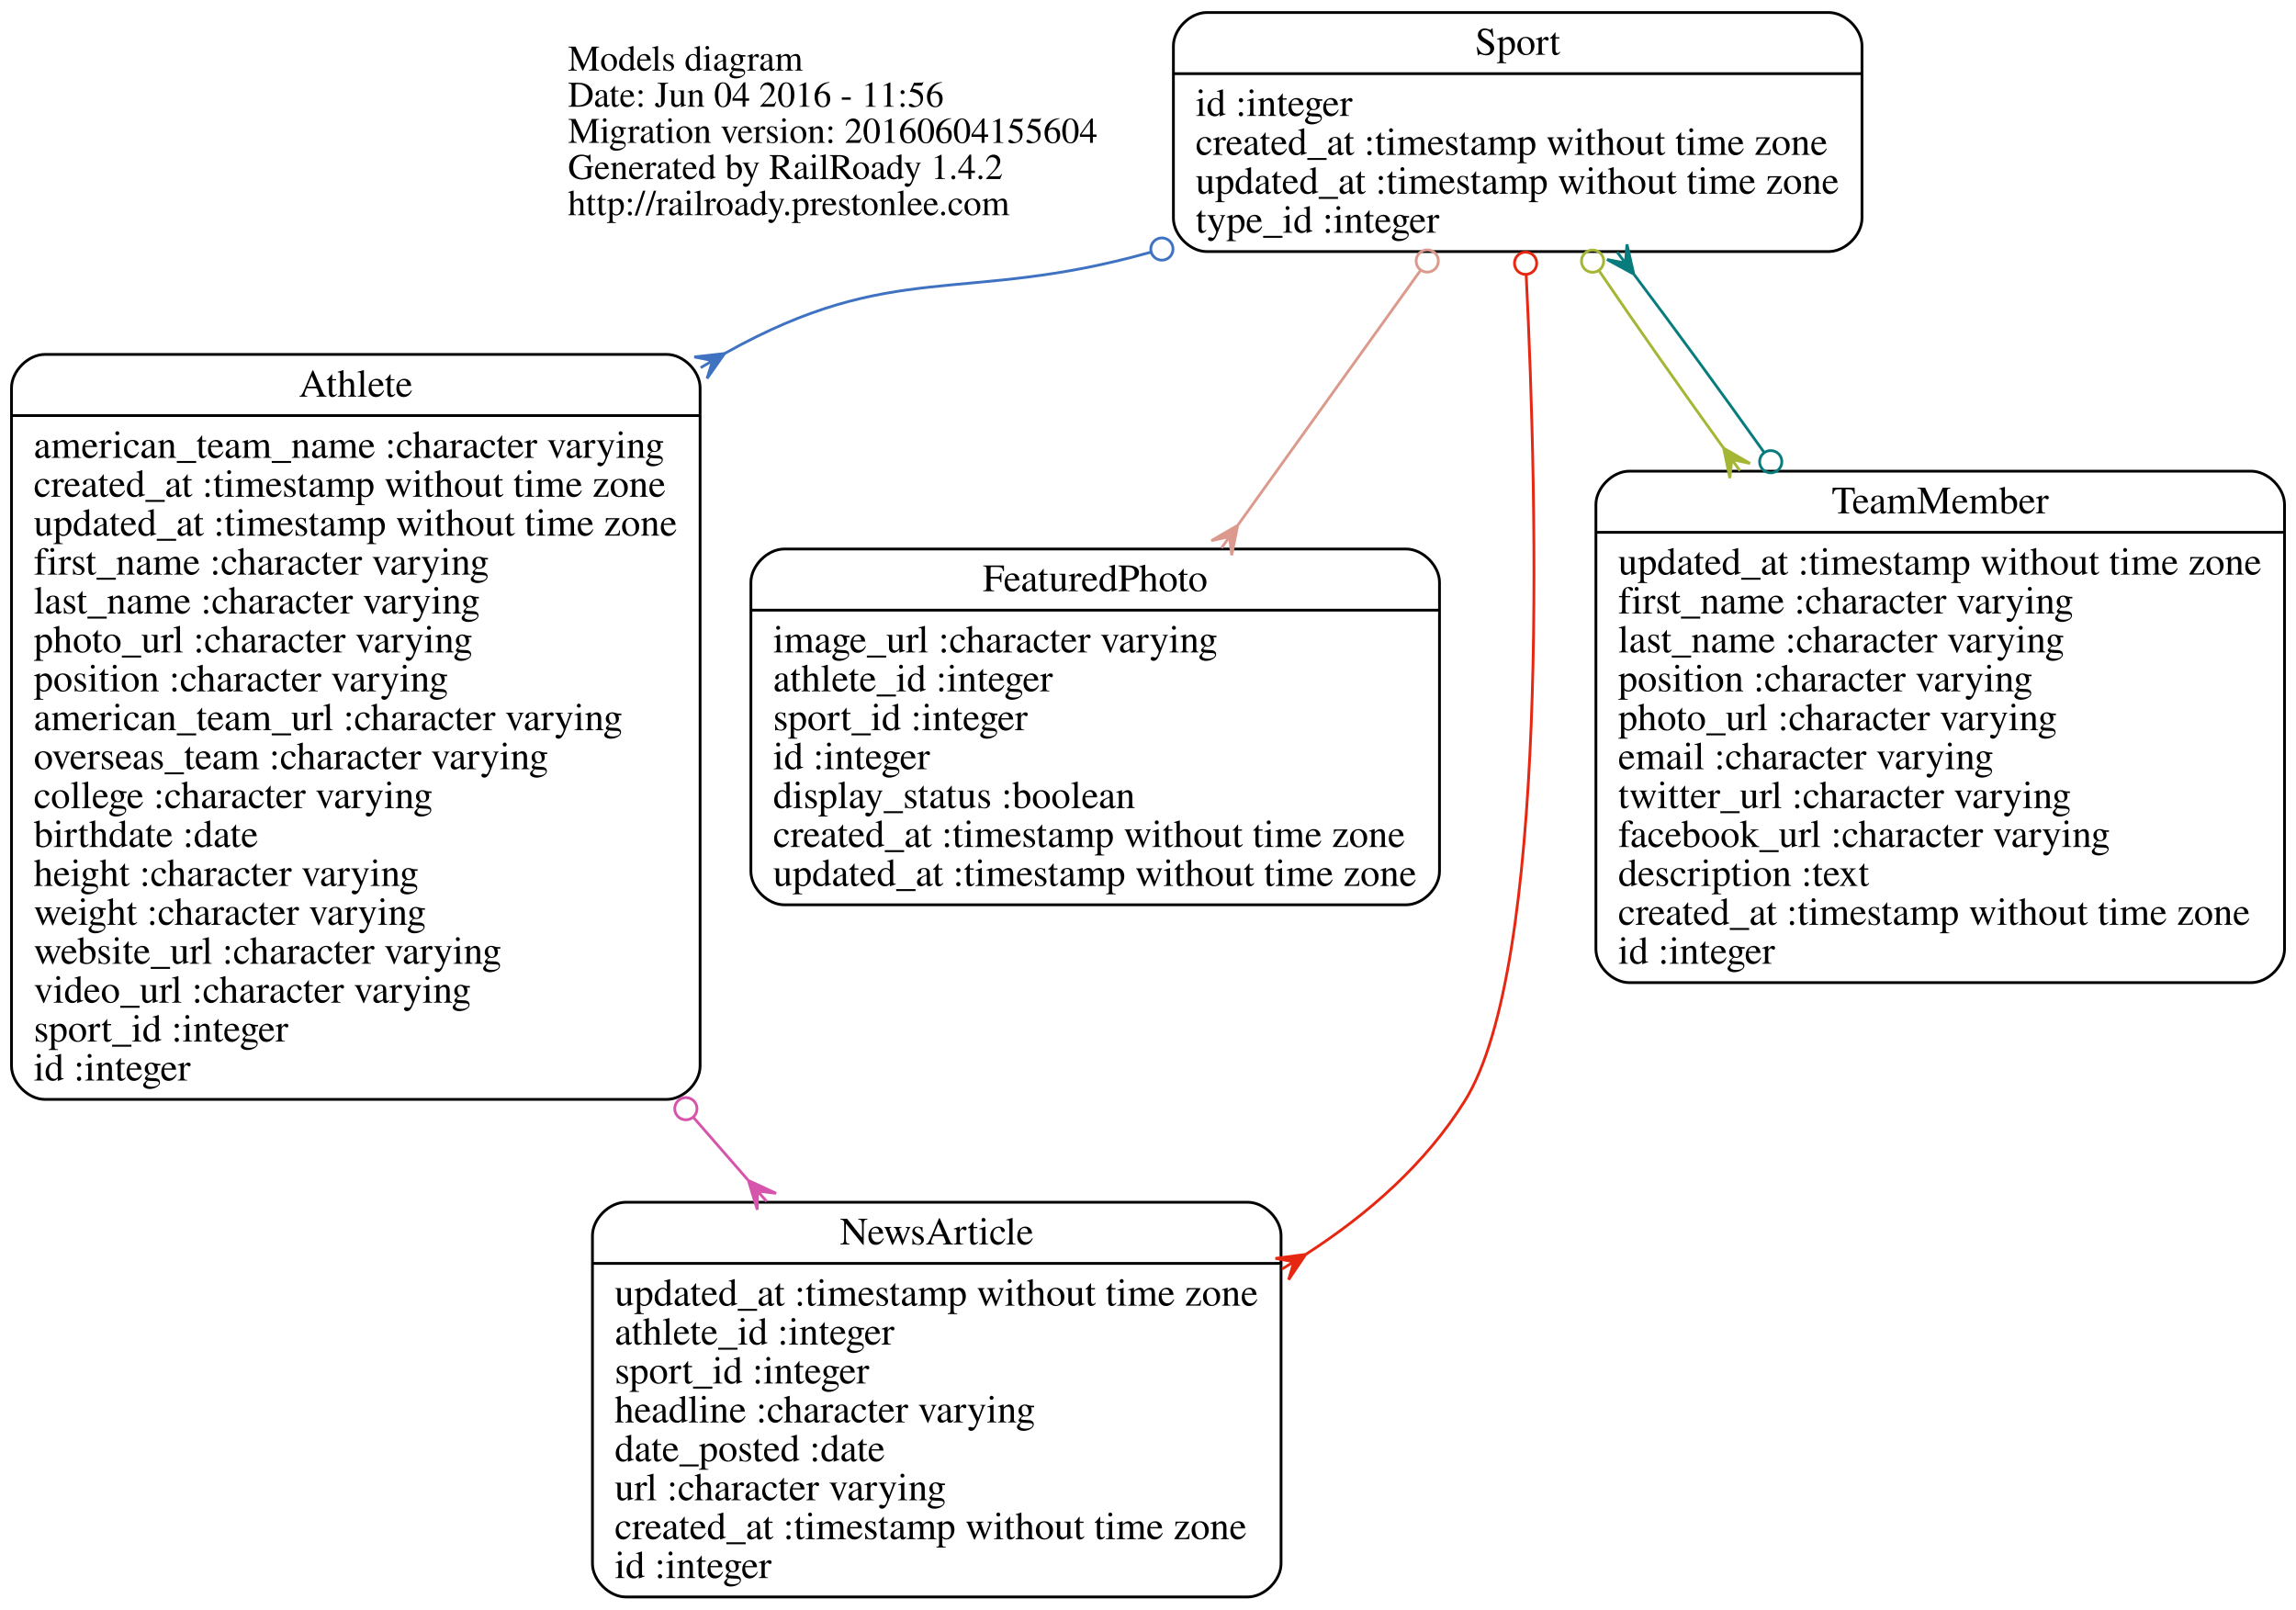
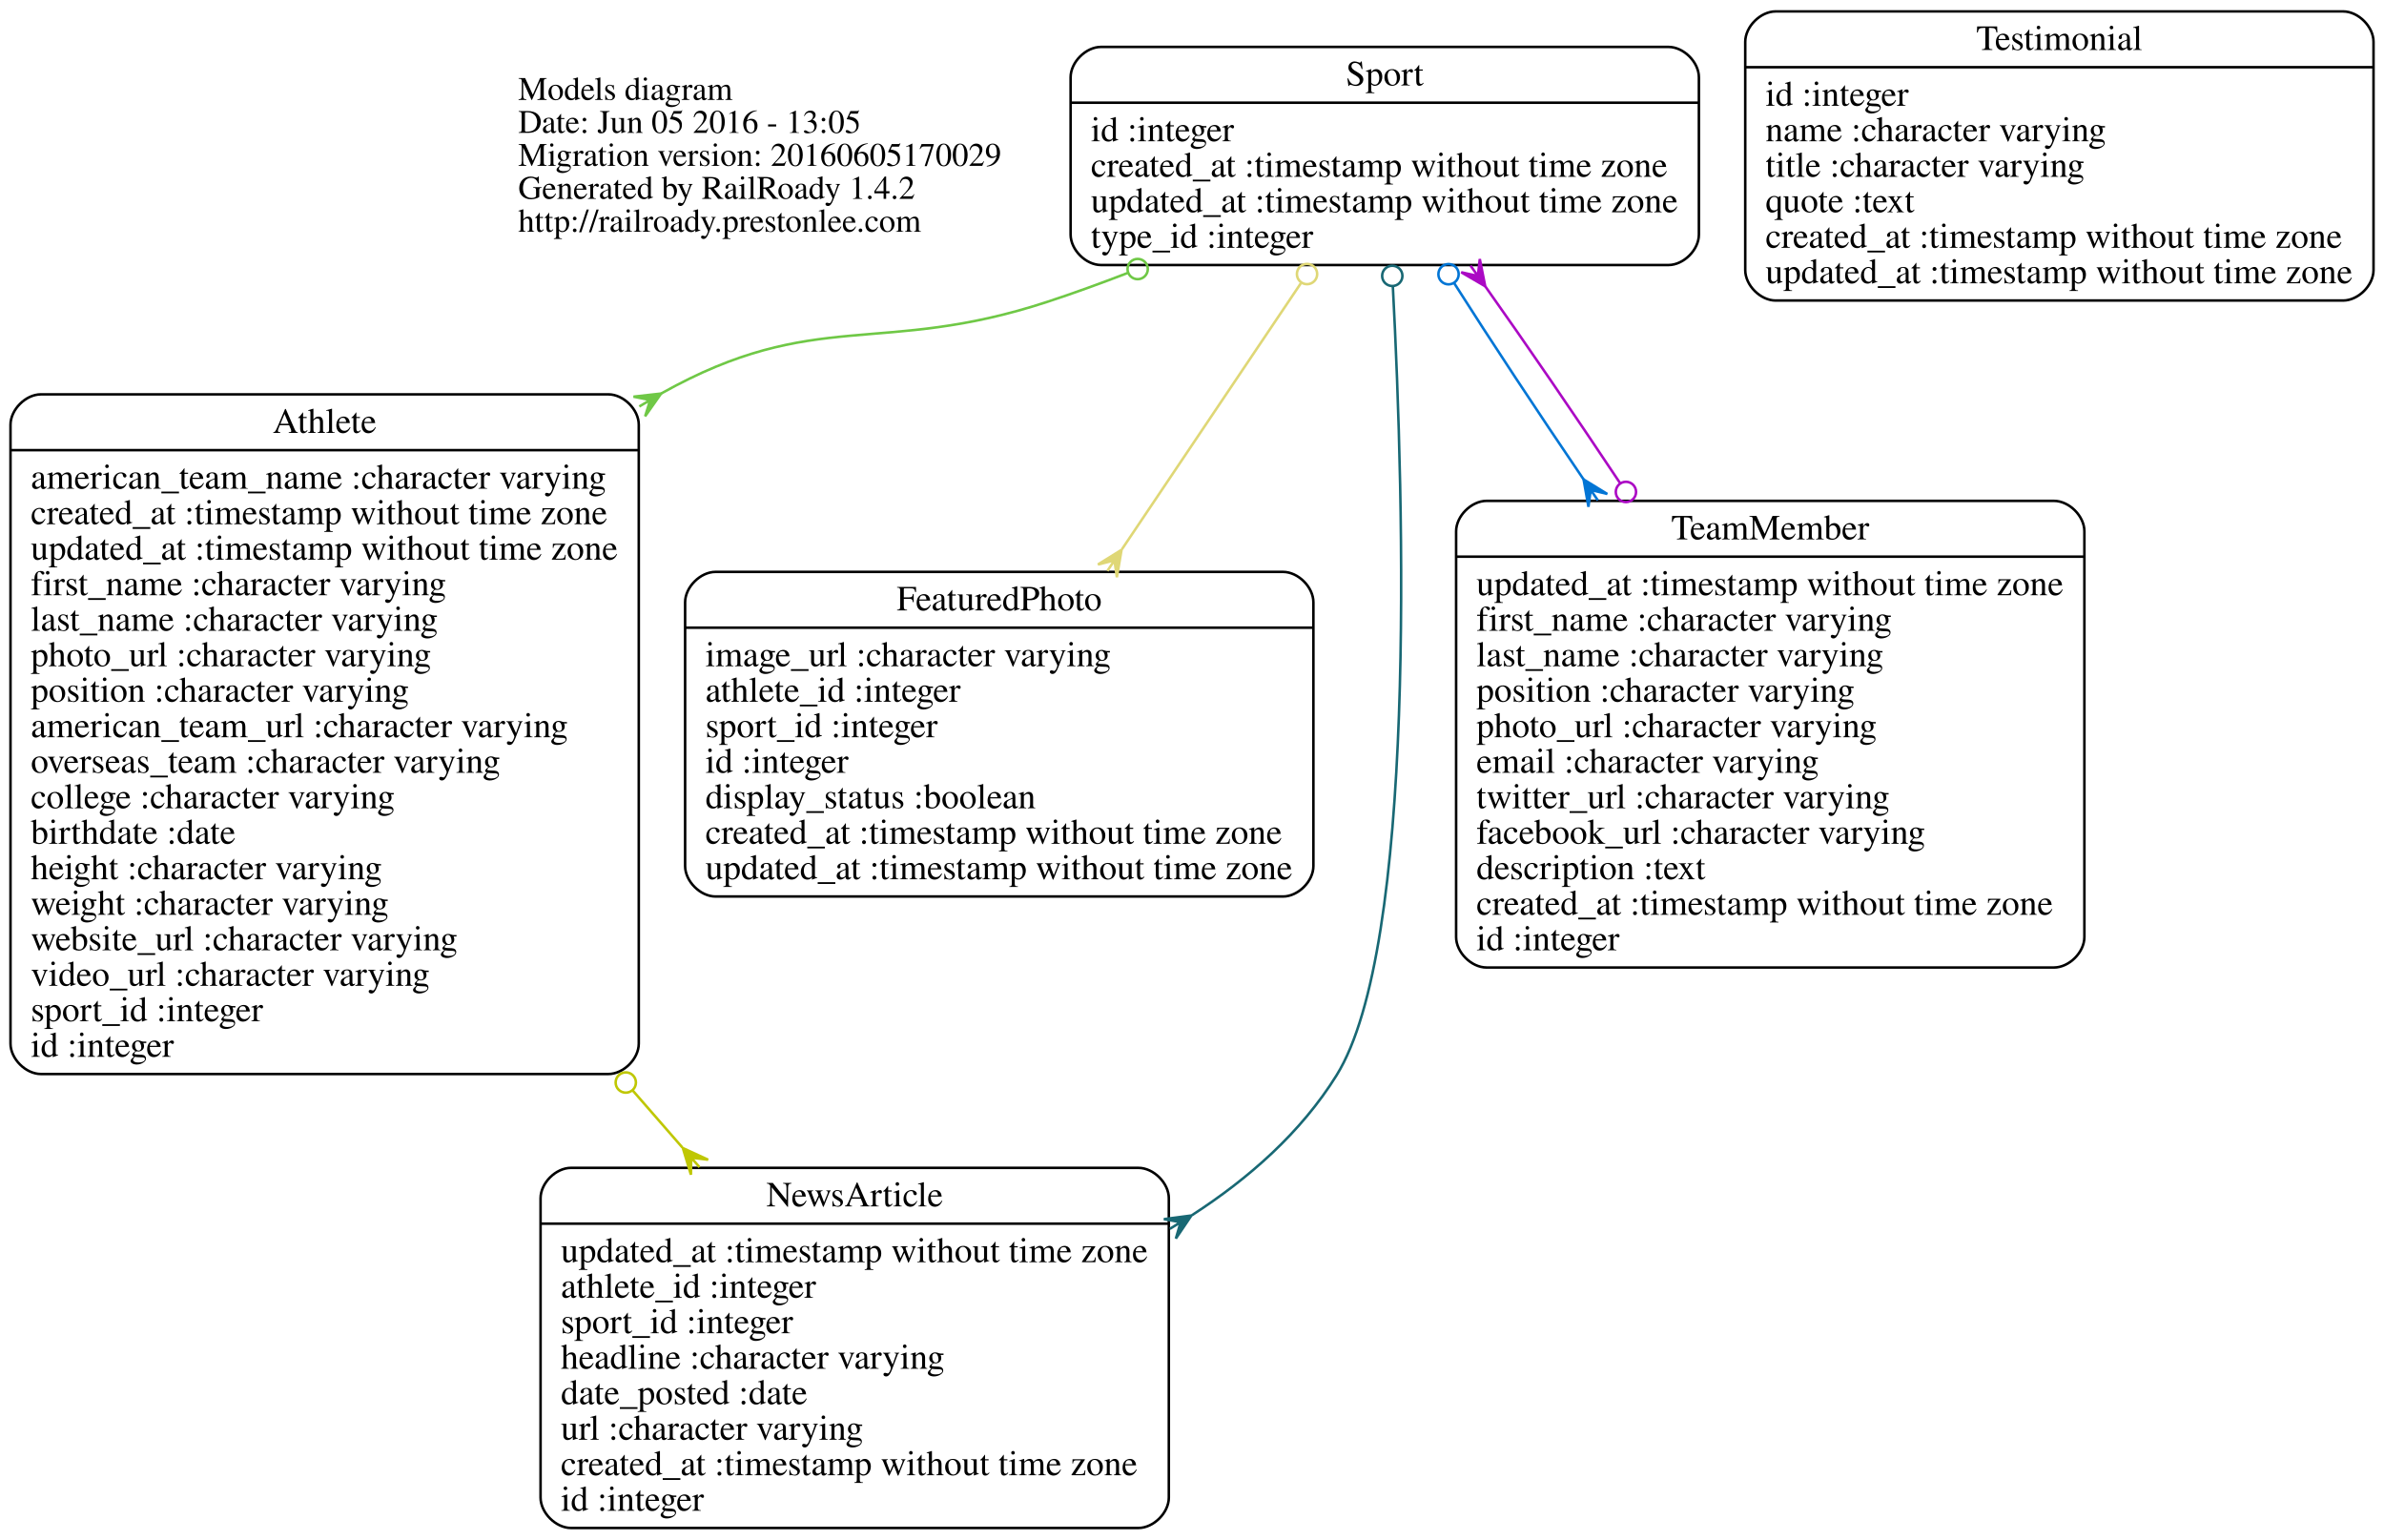
- <svg xmlns="http://www.w3.org/2000/svg" width="826pt" height="579pt" viewBox="0.00 0.00 825.72 579.00">
-   <g id="graph0" class="graph" transform="scale(1 1) rotate(0) translate(4 575)">
-     <polygon fill="none" stroke="none" points="-4,4 -4,-575 821.725,-575 821.725,4 -4,4" />
+ <svg xmlns="http://www.w3.org/2000/svg" width="940pt" height="607pt" viewBox="0.00 0.00 939.72 607.00">
+   <g id="graph0" class="graph" transform="scale(1 1) rotate(0) translate(4 603)">
+     <polygon fill="none" stroke="none" points="-4,4 -4,-603 935.725,-603 935.725,4 -4,4" />
    <g id="node1" class="node">
-       <text text-anchor="start" x="200.175" y="-549.6" font-family="Times,serif" font-size="13.00">Models diagram</text>
-       <text text-anchor="start" x="200.175" y="-536.6" font-family="Times,serif" font-size="13.00">Date: Jun 04 2016 - 11:56</text>
-       <text text-anchor="start" x="200.175" y="-523.6" font-family="Times,serif" font-size="13.00">Migration version: 20160604155604</text>
-       <text text-anchor="start" x="200.175" y="-510.6" font-family="Times,serif" font-size="13.00">Generated by RailRoady 1.4.2</text>
-       <text text-anchor="start" x="200.175" y="-497.6" font-family="Times,serif" font-size="13.00">http://railroady.prestonlee.com</text>
+       <text text-anchor="start" x="200.175" y="-563.6" font-family="Times,serif" font-size="13.00">Models diagram</text>
+       <text text-anchor="start" x="200.175" y="-550.6" font-family="Times,serif" font-size="13.00">Date: Jun 05 2016 - 13:05</text>
+       <text text-anchor="start" x="200.175" y="-537.6" font-family="Times,serif" font-size="13.00">Migration version: 20160605170029</text>
+       <text text-anchor="start" x="200.175" y="-524.6" font-family="Times,serif" font-size="13.00">Generated by RailRoady 1.4.2</text>
+       <text text-anchor="start" x="200.175" y="-511.6" font-family="Times,serif" font-size="13.00">http://railroady.prestonlee.com</text>
    </g>
    <g id="node2" class="node">
      <path fill="none" stroke="black" d="M12,-179.5C12,-179.5 235.725,-179.5 235.725,-179.5 241.725,-179.5 247.725,-185.5 247.725,-191.5 247.725,-191.5 247.725,-435.5 247.725,-435.5 247.725,-441.5 241.725,-447.5 235.725,-447.5 235.725,-447.5 12,-447.5 12,-447.5 6,-447.5 0,-441.5 0,-435.5 0,-435.5 0,-191.5 0,-191.5 0,-185.5 6,-179.5 12,-179.5" />
      <text text-anchor="middle" x="123.862" y="-432.3" font-family="Times,serif" font-size="14.00">Athlete</text>
      <polyline fill="none" stroke="black" points="0,-425.5 247.725,-425.5 " />
      <text text-anchor="start" x="8" y="-410.3" font-family="Times,serif" font-size="14.00">american_team_name :character varying</text>
      <text text-anchor="start" x="8" y="-396.3" font-family="Times,serif" font-size="14.00">created_at :timestamp without time zone</text>
      <text text-anchor="start" x="8" y="-382.3" font-family="Times,serif" font-size="14.00">updated_at :timestamp without time zone</text>
      <text text-anchor="start" x="8" y="-368.3" font-family="Times,serif" font-size="14.00">first_name :character varying</text>
      <text text-anchor="start" x="8" y="-354.3" font-family="Times,serif" font-size="14.00">last_name :character varying</text>
      <text text-anchor="start" x="8" y="-340.3" font-family="Times,serif" font-size="14.00">photo_url :character varying</text>
      <text text-anchor="start" x="8" y="-326.3" font-family="Times,serif" font-size="14.00">position :character varying</text>
      <text text-anchor="start" x="8" y="-312.3" font-family="Times,serif" font-size="14.00">american_team_url :character varying</text>
      <text text-anchor="start" x="8" y="-298.3" font-family="Times,serif" font-size="14.00">overseas_team :character varying</text>
      <text text-anchor="start" x="8" y="-284.3" font-family="Times,serif" font-size="14.00">college :character varying</text>
      <text text-anchor="start" x="8" y="-270.3" font-family="Times,serif" font-size="14.00">birthdate :date</text>
      <text text-anchor="start" x="8" y="-256.3" font-family="Times,serif" font-size="14.00">height :character varying</text>
      <text text-anchor="start" x="8" y="-242.3" font-family="Times,serif" font-size="14.00">weight :character varying</text>
      <text text-anchor="start" x="8" y="-228.3" font-family="Times,serif" font-size="14.00">website_url :character varying</text>
      <text text-anchor="start" x="8" y="-214.3" font-family="Times,serif" font-size="14.00">video_url :character varying</text>
      <text text-anchor="start" x="8" y="-200.3" font-family="Times,serif" font-size="14.00">sport_id :integer</text>
      <text text-anchor="start" x="8" y="-186.3" font-family="Times,serif" font-size="14.00">id :integer</text>
    </g>
    <g id="node4" class="node">
      <path fill="none" stroke="black" d="M221,-0.5C221,-0.5 444.725,-0.5 444.725,-0.5 450.725,-0.5 456.725,-6.5 456.725,-12.5 456.725,-12.5 456.725,-130.5 456.725,-130.5 456.725,-136.5 450.725,-142.5 444.725,-142.5 444.725,-142.5 221,-142.5 221,-142.5 215,-142.5 209,-136.5 209,-130.5 209,-130.5 209,-12.5 209,-12.5 209,-6.5 215,-0.5 221,-0.5" />
      <text text-anchor="middle" x="332.862" y="-127.3" font-family="Times,serif" font-size="14.00">NewsArticle</text>
      <polyline fill="none" stroke="black" points="209,-120.5 456.725,-120.5 " />
      <text text-anchor="start" x="217" y="-105.3" font-family="Times,serif" font-size="14.00">updated_at :timestamp without time zone</text>
      <text text-anchor="start" x="217" y="-91.3" font-family="Times,serif" font-size="14.00">athlete_id :integer</text>
      <text text-anchor="start" x="217" y="-77.3" font-family="Times,serif" font-size="14.00">sport_id :integer</text>
      <text text-anchor="start" x="217" y="-63.3" font-family="Times,serif" font-size="14.00">headline :character varying</text>
      <text text-anchor="start" x="217" y="-49.3" font-family="Times,serif" font-size="14.00">date_posted :date</text>
      <text text-anchor="start" x="217" y="-35.3" font-family="Times,serif" font-size="14.00">url :character varying</text>
      <text text-anchor="start" x="217" y="-21.3" font-family="Times,serif" font-size="14.00">created_at :timestamp without time zone</text>
      <text text-anchor="start" x="217" y="-7.3" font-family="Times,serif" font-size="14.00">id :integer</text>
    </g>
    <g id="edge1" class="edge">
-       <path fill="none" stroke="#d754ac" d="M245.323,-173.023C251.972,-165.389 258.526,-157.862 264.875,-150.572" />
-       <ellipse fill="none" stroke="#d754ac" cx="242.602" cy="-176.149" rx="4" ry="4" />
-       <polygon fill="#d754ac" stroke="#d754ac" points="265.11,-150.301 275.071,-145.715 268.394,-146.531 271.678,-142.76 271.678,-142.76 271.678,-142.76 268.394,-146.531 268.284,-139.805 265.11,-150.301 265.11,-150.301" />
+       <path fill="none" stroke="#bfc703" d="M245.323,-173.023C251.972,-165.389 258.526,-157.862 264.875,-150.572" />
+       <ellipse fill="none" stroke="#bfc703" cx="242.602" cy="-176.149" rx="4" ry="4" />
+       <polygon fill="#bfc703" stroke="#bfc703" points="265.11,-150.301 275.071,-145.715 268.394,-146.531 271.678,-142.76 271.678,-142.76 271.678,-142.76 268.394,-146.531 268.284,-139.805 265.11,-150.301 265.11,-150.301" />
    </g>
    <g id="node3" class="node">
      <path fill="none" stroke="black" d="M278,-249.5C278,-249.5 501.725,-249.5 501.725,-249.5 507.725,-249.5 513.725,-255.5 513.725,-261.5 513.725,-261.5 513.725,-365.5 513.725,-365.5 513.725,-371.5 507.725,-377.5 501.725,-377.5 501.725,-377.5 278,-377.5 278,-377.5 272,-377.5 266,-371.5 266,-365.5 266,-365.5 266,-261.5 266,-261.5 266,-255.5 272,-249.5 278,-249.5" />
      <text text-anchor="middle" x="389.862" y="-362.3" font-family="Times,serif" font-size="14.00">FeaturedPhoto</text>
      <polyline fill="none" stroke="black" points="266,-355.5 513.725,-355.5 " />
      <text text-anchor="start" x="274" y="-340.3" font-family="Times,serif" font-size="14.00">image_url :character varying</text>
      <text text-anchor="start" x="274" y="-326.3" font-family="Times,serif" font-size="14.00">athlete_id :integer</text>
      <text text-anchor="start" x="274" y="-312.3" font-family="Times,serif" font-size="14.00">sport_id :integer</text>
      <text text-anchor="start" x="274" y="-298.3" font-family="Times,serif" font-size="14.00">id :integer</text>
      <text text-anchor="start" x="274" y="-284.3" font-family="Times,serif" font-size="14.00">display_status :boolean</text>
      <text text-anchor="start" x="274" y="-270.3" font-family="Times,serif" font-size="14.00">created_at :timestamp without time zone</text>
      <text text-anchor="start" x="274" y="-256.3" font-family="Times,serif" font-size="14.00">updated_at :timestamp without time zone</text>
    </g>
    <g id="node5" class="node">
-       <path fill="none" stroke="black" d="M430,-484.5C430,-484.5 653.725,-484.5 653.725,-484.5 659.725,-484.5 665.725,-490.5 665.725,-496.5 665.725,-496.5 665.725,-558.5 665.725,-558.5 665.725,-564.5 659.725,-570.5 653.725,-570.5 653.725,-570.5 430,-570.5 430,-570.5 424,-570.5 418,-564.5 418,-558.5 418,-558.5 418,-496.5 418,-496.5 418,-490.5 424,-484.5 430,-484.5" />
-       <text text-anchor="middle" x="541.862" y="-555.3" font-family="Times,serif" font-size="14.00">Sport</text>
-       <polyline fill="none" stroke="black" points="418,-548.5 665.725,-548.5 " />
-       <text text-anchor="start" x="426" y="-533.3" font-family="Times,serif" font-size="14.00">id :integer</text>
-       <text text-anchor="start" x="426" y="-519.3" font-family="Times,serif" font-size="14.00">created_at :timestamp without time zone</text>
-       <text text-anchor="start" x="426" y="-505.3" font-family="Times,serif" font-size="14.00">updated_at :timestamp without time zone</text>
-       <text text-anchor="start" x="426" y="-491.3" font-family="Times,serif" font-size="14.00">type_id :integer</text>
+       <path fill="none" stroke="black" d="M430,-498.5C430,-498.5 653.725,-498.5 653.725,-498.5 659.725,-498.5 665.725,-504.5 665.725,-510.5 665.725,-510.5 665.725,-572.5 665.725,-572.5 665.725,-578.5 659.725,-584.5 653.725,-584.5 653.725,-584.5 430,-584.5 430,-584.5 424,-584.5 418,-578.5 418,-572.5 418,-572.5 418,-510.5 418,-510.5 418,-504.5 424,-498.5 430,-498.5" />
+       <text text-anchor="middle" x="541.862" y="-569.3" font-family="Times,serif" font-size="14.00">Sport</text>
+       <polyline fill="none" stroke="black" points="418,-562.5 665.725,-562.5 " />
+       <text text-anchor="start" x="426" y="-547.3" font-family="Times,serif" font-size="14.00">id :integer</text>
+       <text text-anchor="start" x="426" y="-533.3" font-family="Times,serif" font-size="14.00">created_at :timestamp without time zone</text>
+       <text text-anchor="start" x="426" y="-519.3" font-family="Times,serif" font-size="14.00">updated_at :timestamp without time zone</text>
+       <text text-anchor="start" x="426" y="-505.3" font-family="Times,serif" font-size="14.00">type_id :integer</text>
    </g>
    <g id="edge2" class="edge">
-       <path fill="none" stroke="#3f73c2" d="M409.959,-484.305C409.593,-484.203 409.227,-484.101 408.862,-484 341.97,-465.42 317.455,-481.886 256.862,-448 256.769,-447.948 256.675,-447.895 256.581,-447.843" />
-       <ellipse fill="none" stroke="#3f73c2" cx="413.858" cy="-485.407" rx="4" ry="4" />
-       <polygon fill="#3f73c2" stroke="#3f73c2" points="256.54,-447.818 250.232,-438.848 252.239,-445.268 247.938,-442.719 247.938,-442.719 247.938,-442.719 252.239,-445.268 245.643,-446.59 256.54,-447.818 256.54,-447.818" />
+       <path fill="none" stroke="#6fc846" d="M440.477,-495.361C429.893,-491.273 419.22,-487.4 408.862,-484 342.9,-462.35 317.455,-481.886 256.862,-448 256.769,-447.948 256.675,-447.895 256.581,-447.843" />
+       <ellipse fill="none" stroke="#6fc846" cx="444.437" cy="-496.913" rx="4" ry="4" />
+       <polygon fill="#6fc846" stroke="#6fc846" points="256.54,-447.818 250.232,-438.848 252.239,-445.268 247.938,-442.719 247.938,-442.719 247.938,-442.719 252.239,-445.268 245.643,-446.59 256.54,-447.818 256.54,-447.818" />
    </g>
    <g id="edge3" class="edge">
-       <path fill="none" stroke="#db9a8d" d="M506.934,-477.784C487.489,-450.664 462.919,-416.394 441.313,-386.261" />
-       <ellipse fill="none" stroke="#db9a8d" cx="509.319" cy="-481.111" rx="4" ry="4" />
-       <polygon fill="#db9a8d" stroke="#db9a8d" points="441.132,-386.007 438.962,-375.258 438.218,-381.944 435.305,-377.88 435.305,-377.88 435.305,-377.88 438.218,-381.944 431.648,-380.502 441.132,-386.007 441.132,-386.007" />
+       <path fill="none" stroke="#dfd776" d="M508.793,-491.331C488.166,-460.662 461.26,-420.657 438.258,-386.457" />
+       <ellipse fill="none" stroke="#dfd776" cx="511.218" cy="-494.937" rx="4" ry="4" />
+       <polygon fill="#dfd776" stroke="#dfd776" points="438.082,-386.195 436.235,-375.385 435.291,-382.046 432.501,-377.897 432.501,-377.897 432.501,-377.897 435.291,-382.046 428.767,-380.408 438.082,-386.195 438.082,-386.195" />
    </g>
    <g id="edge4" class="edge">
-       <path fill="none" stroke="#e62711" d="M544.911,-476.16C549.067,-391.999 552.898,-227.199 522.862,-179 508.853,-156.518 488.284,-138.366 465.794,-123.857" />
-       <ellipse fill="none" stroke="#e62711" cx="544.7" cy="-480.297" rx="4" ry="4" />
-       <polygon fill="#e62711" stroke="#e62711" points="465.595,-123.733 459.458,-114.646 461.343,-121.103 457.09,-118.473 457.09,-118.473 457.09,-118.473 461.343,-121.103 454.723,-122.3 465.595,-123.733 465.595,-123.733" />
+       <path fill="none" stroke="#186874" d="M545.054,-490.08C549.612,-403.156 554.284,-229.542 522.862,-179 508.877,-156.503 488.318,-138.344 465.832,-123.833" />
+       <ellipse fill="none" stroke="#186874" cx="544.831" cy="-494.22" rx="4" ry="4" />
+       <polygon fill="#186874" stroke="#186874" points="465.633,-123.71 459.496,-114.622 461.381,-121.08 457.129,-118.449 457.129,-118.449 457.129,-118.449 461.381,-121.08 454.761,-122.276 465.633,-123.71 465.633,-123.71" />
    </g>
    <g id="node6" class="node">
      <path fill="none" stroke="black" d="M582,-221.5C582,-221.5 805.725,-221.5 805.725,-221.5 811.725,-221.5 817.725,-227.5 817.725,-233.5 817.725,-233.5 817.725,-393.5 817.725,-393.5 817.725,-399.5 811.725,-405.5 805.725,-405.5 805.725,-405.5 582,-405.5 582,-405.5 576,-405.5 570,-399.5 570,-393.5 570,-393.5 570,-233.5 570,-233.5 570,-227.5 576,-221.5 582,-221.5" />
      <text text-anchor="middle" x="693.862" y="-390.3" font-family="Times,serif" font-size="14.00">TeamMember</text>
      <polyline fill="none" stroke="black" points="570,-383.5 817.725,-383.5 " />
      <text text-anchor="start" x="578" y="-368.3" font-family="Times,serif" font-size="14.00">updated_at :timestamp without time zone</text>
      <text text-anchor="start" x="578" y="-354.3" font-family="Times,serif" font-size="14.00">first_name :character varying</text>
      <text text-anchor="start" x="578" y="-340.3" font-family="Times,serif" font-size="14.00">last_name :character varying</text>
      <text text-anchor="start" x="578" y="-326.3" font-family="Times,serif" font-size="14.00">position :character varying</text>
      <text text-anchor="start" x="578" y="-312.3" font-family="Times,serif" font-size="14.00">photo_url :character varying</text>
      <text text-anchor="start" x="578" y="-298.3" font-family="Times,serif" font-size="14.00">email :character varying</text>
      <text text-anchor="start" x="578" y="-284.3" font-family="Times,serif" font-size="14.00">twitter_url :character varying</text>
      <text text-anchor="start" x="578" y="-270.3" font-family="Times,serif" font-size="14.00">facebook_url :character varying</text>
      <text text-anchor="start" x="578" y="-256.3" font-family="Times,serif" font-size="14.00">description :text</text>
      <text text-anchor="start" x="578" y="-242.3" font-family="Times,serif" font-size="14.00">created_at :timestamp without time zone</text>
      <text text-anchor="start" x="578" y="-228.3" font-family="Times,serif" font-size="14.00">id :integer</text>
    </g>
    <g id="edge5" class="edge">
-       <path fill="none" stroke="#a5b534" d="M571.147,-477.577C584.1,-458.52 599.963,-435.956 615.939,-413.785" />
-       <ellipse fill="none" stroke="#a5b534" cx="568.8" cy="-481.049" rx="4" ry="4" />
-       <polygon fill="#a5b534" stroke="#a5b534" points="615.967,-413.746 625.472,-408.278 618.896,-409.694 621.825,-405.642 621.825,-405.642 621.825,-405.642 618.896,-409.694 618.178,-403.006 615.967,-413.746 615.967,-413.746" />
+       <path fill="none" stroke="#0275d5" d="M569.231,-491.358C583.657,-468.638 602.045,-440.791 620.252,-413.975" />
+       <ellipse fill="none" stroke="#0275d5" cx="567.01" cy="-494.874" rx="4" ry="4" />
+       <polygon fill="#0275d5" stroke="#0275d5" points="620.263,-413.958 629.612,-408.226 623.078,-409.825 625.892,-405.693 625.892,-405.693 625.892,-405.693 623.078,-409.825 622.173,-403.16 620.263,-413.958 620.263,-413.958" />
    </g>
    <g id="edge6" class="edge">
-       <path fill="none" stroke="#087b7c" d="M630.558,-412.182C614.779,-434.327 598.255,-456.96 583.782,-476.182" />
-       <ellipse fill="none" stroke="#087b7c" cx="632.889" cy="-408.902" rx="4" ry="4" />
-       <polygon fill="#087b7c" stroke="#087b7c" points="583.625,-476.389 574.002,-481.646 580.607,-480.376 577.589,-484.362 577.589,-484.362 577.589,-484.362 580.607,-480.376 581.177,-487.078 583.625,-476.389 583.625,-476.389" />
+       <path fill="none" stroke="#ab09c4" d="M634.667,-412.47C616.853,-439.242 597.755,-467.159 581.512,-490.067" />
+       <ellipse fill="none" stroke="#ab09c4" cx="636.954" cy="-409.025" rx="4" ry="4" />
+       <polygon fill="#ab09c4" stroke="#ab09c4" points="581.479,-490.114 572.01,-495.644 578.576,-494.185 575.674,-498.256 575.674,-498.256 575.674,-498.256 578.576,-494.185 579.338,-500.869 581.479,-490.114 581.479,-490.114" />
+     </g>
+     <g id="node7" class="node">
+       <path fill="none" stroke="black" d="M696,-484.5C696,-484.5 919.725,-484.5 919.725,-484.5 925.725,-484.5 931.725,-490.5 931.725,-496.5 931.725,-496.5 931.725,-586.5 931.725,-586.5 931.725,-592.5 925.725,-598.5 919.725,-598.5 919.725,-598.5 696,-598.5 696,-598.5 690,-598.5 684,-592.5 684,-586.5 684,-586.5 684,-496.5 684,-496.5 684,-490.5 690,-484.5 696,-484.5" />
+       <text text-anchor="middle" x="807.862" y="-583.3" font-family="Times,serif" font-size="14.00">Testimonial</text>
+       <polyline fill="none" stroke="black" points="684,-576.5 931.725,-576.5 " />
+       <text text-anchor="start" x="692" y="-561.3" font-family="Times,serif" font-size="14.00">id :integer</text>
+       <text text-anchor="start" x="692" y="-547.3" font-family="Times,serif" font-size="14.00">name :character varying</text>
+       <text text-anchor="start" x="692" y="-533.3" font-family="Times,serif" font-size="14.00">title :character varying</text>
+       <text text-anchor="start" x="692" y="-519.3" font-family="Times,serif" font-size="14.00">quote :text</text>
+       <text text-anchor="start" x="692" y="-505.3" font-family="Times,serif" font-size="14.00">created_at :timestamp without time zone</text>
+       <text text-anchor="start" x="692" y="-491.3" font-family="Times,serif" font-size="14.00">updated_at :timestamp without time zone</text>
    </g>
  </g>
</svg>
